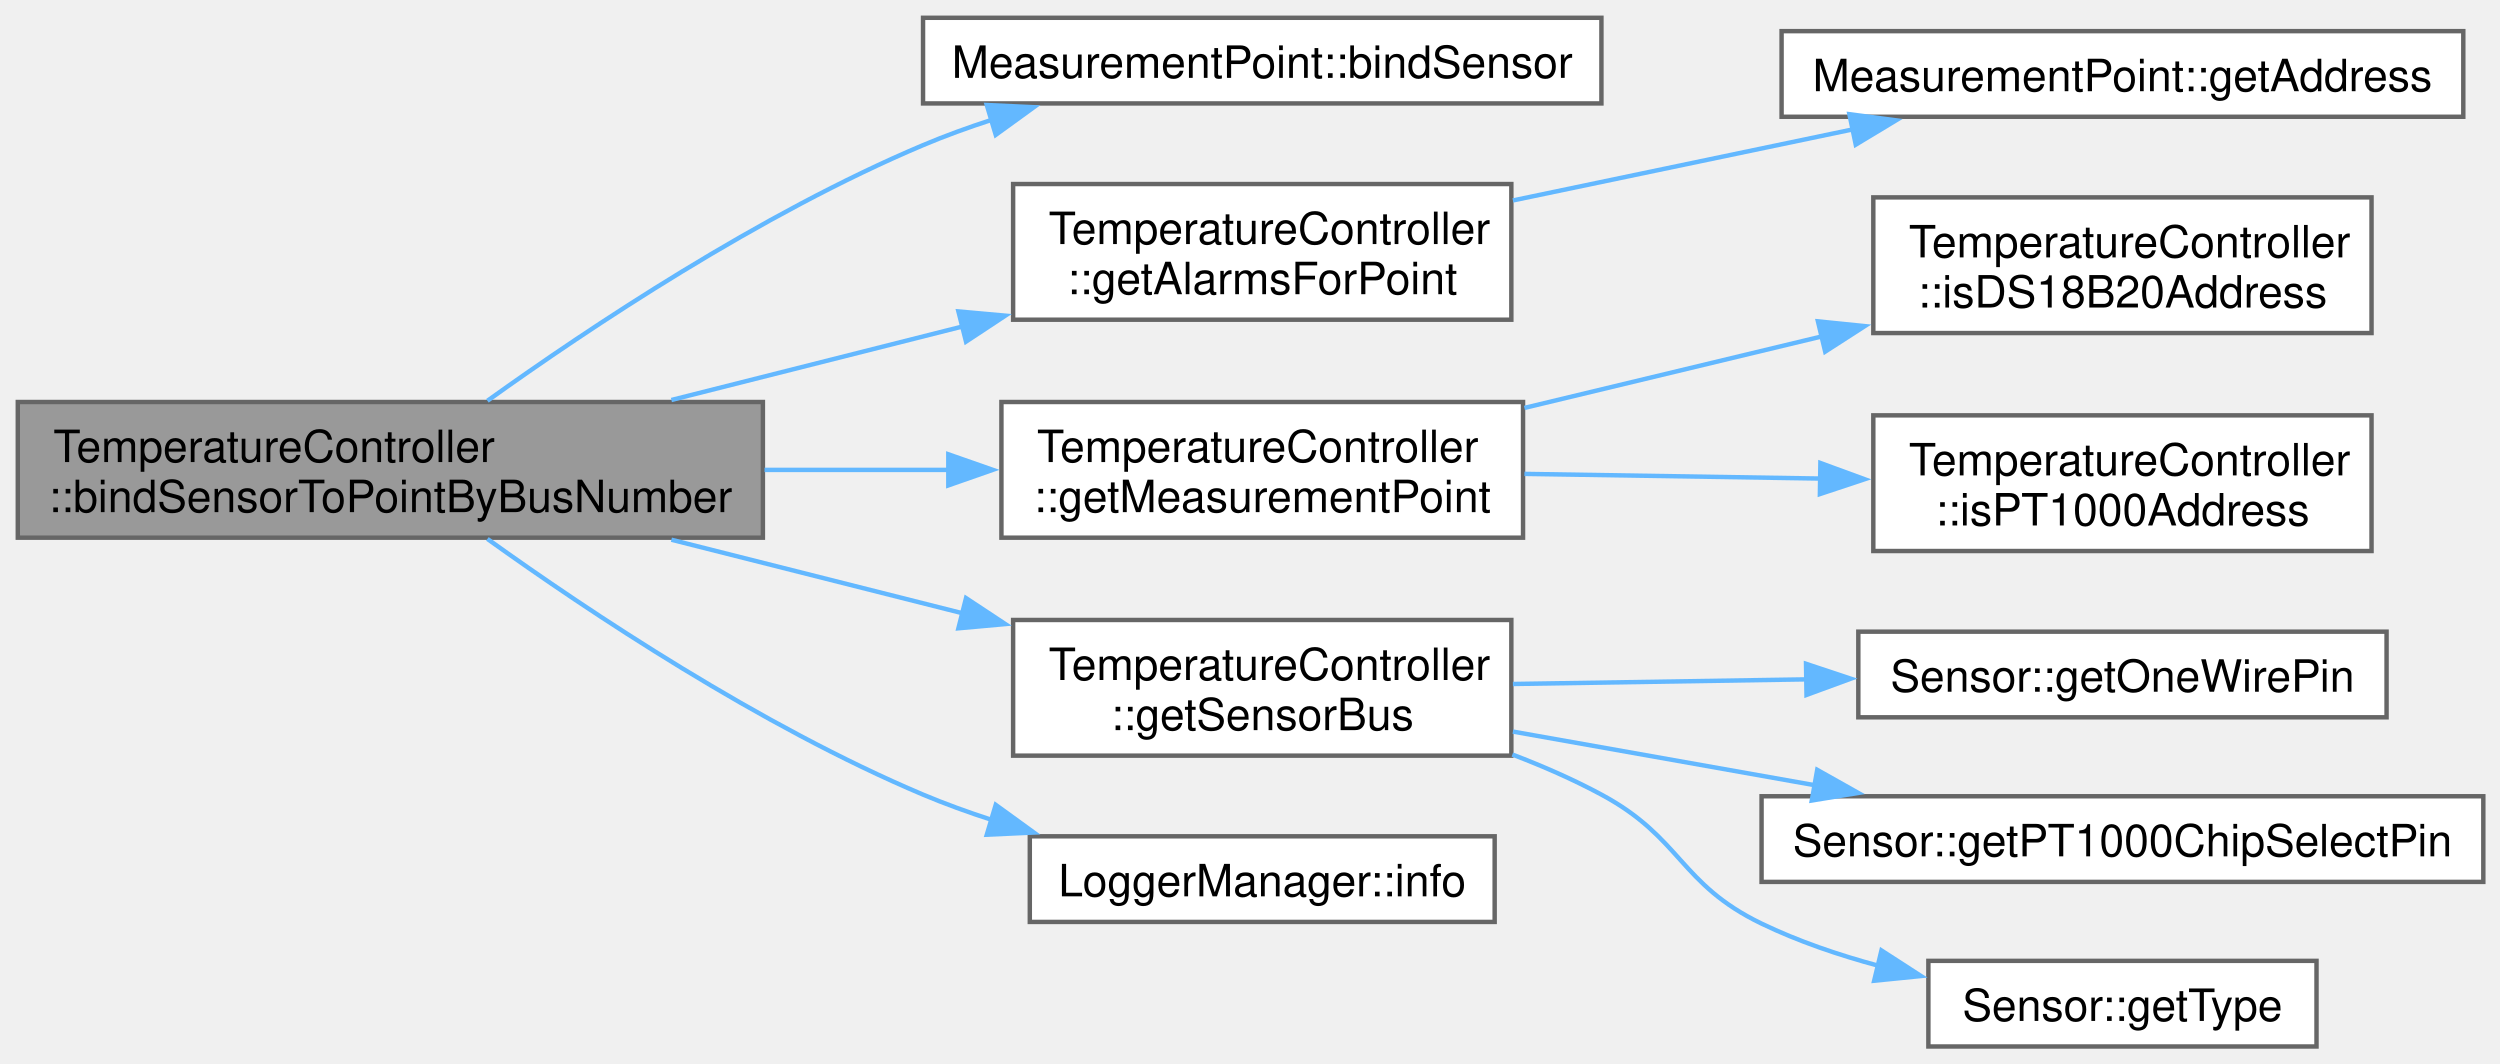
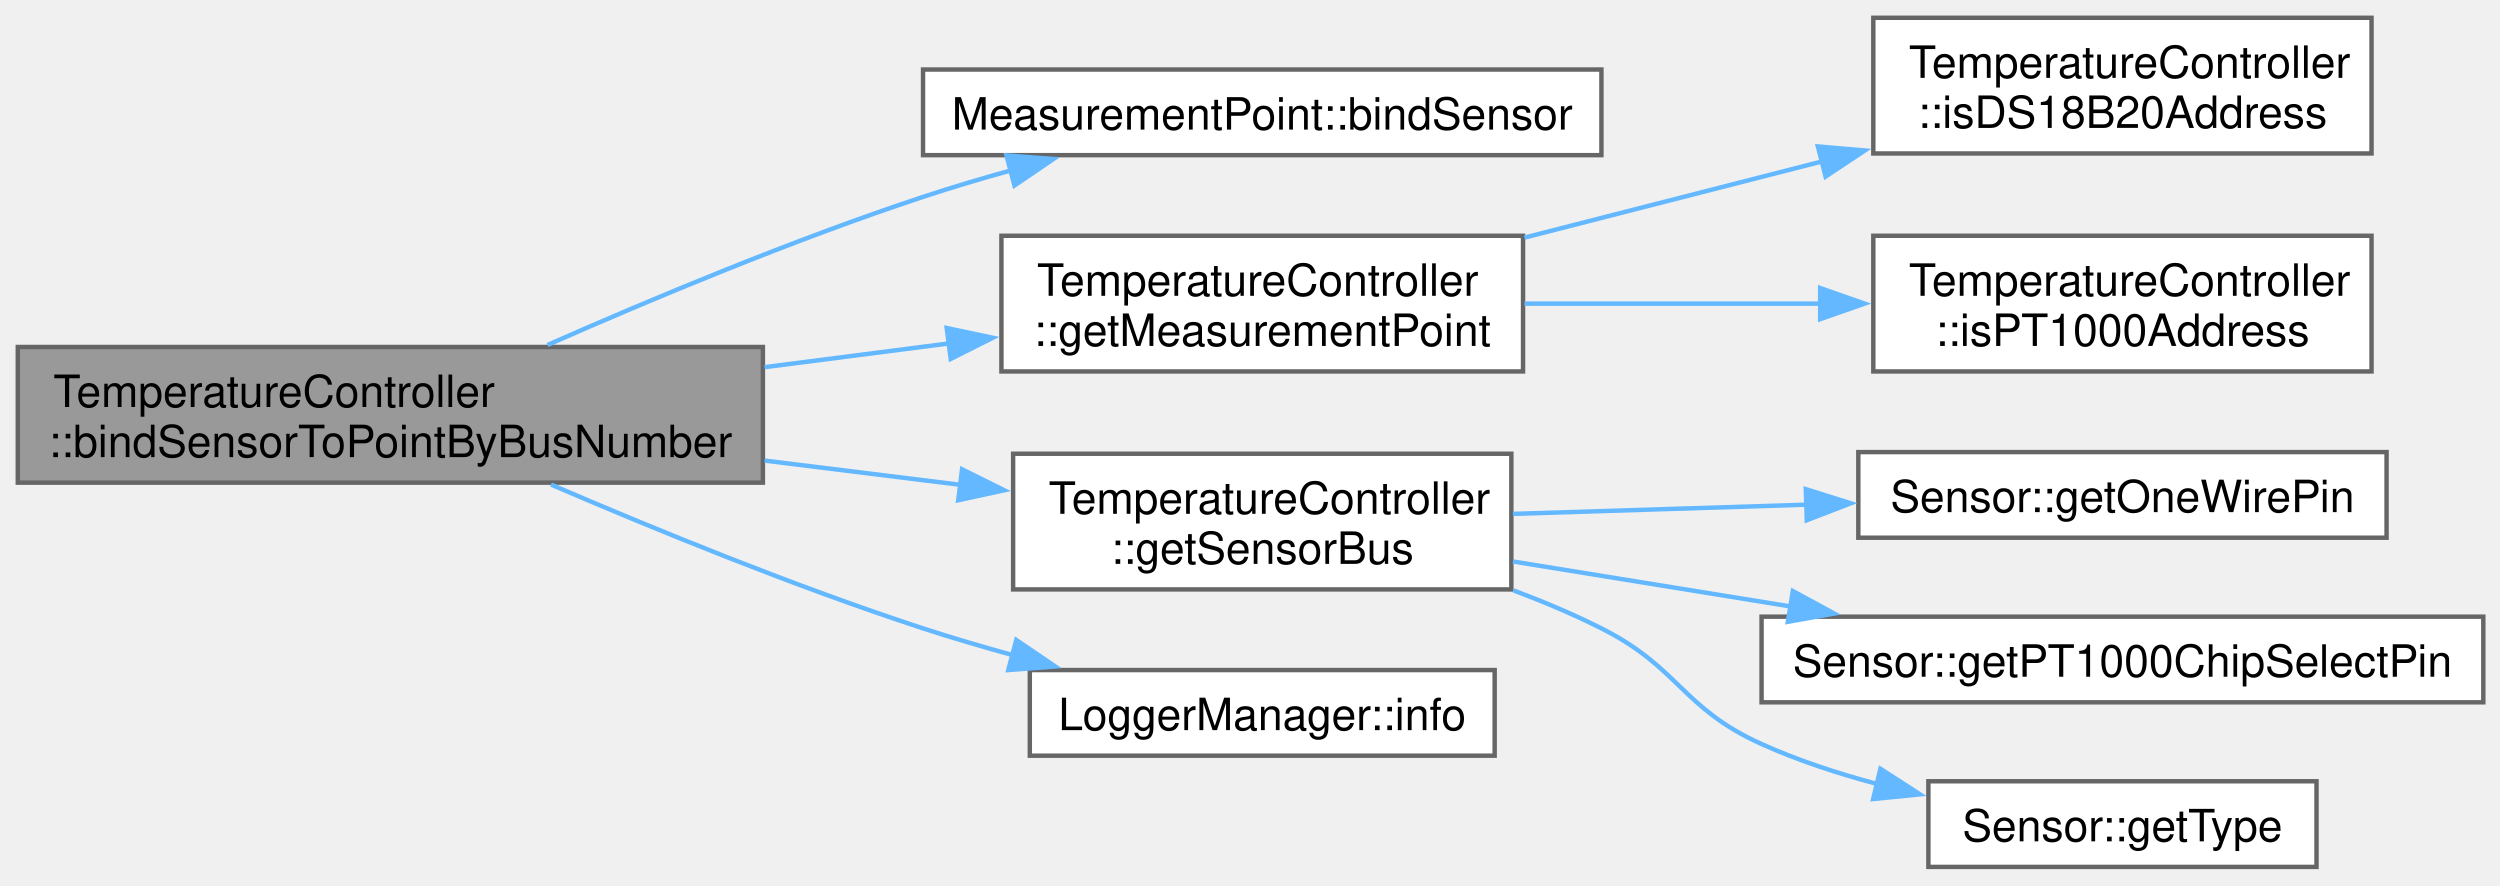
- <svg xmlns="http://www.w3.org/2000/svg" xmlns:xlink="http://www.w3.org/1999/xlink" width="562pt" height="239pt" viewBox="0.00 0.00 562.00 239.00">
-   <g id="graph0" class="graph" transform="scale(1 1) rotate(0) translate(4 235.25)">
+ <svg xmlns="http://www.w3.org/2000/svg" xmlns:xlink="http://www.w3.org/1999/xlink" width="562pt" height="199pt" viewBox="0.00 0.00 562.00 199.00">
+   <g id="graph0" class="graph" transform="scale(1 1) rotate(0) translate(4 194.88)">
    <g id="Node000001" class="node">
      <g id="a_Node000001">
        <a xlink:title="Bind sensor to measurement point by bus number.">
-           <polygon fill="#999999" stroke="#666666" points="167.5,-144.88 0,-144.88 0,-114.38 167.5,-114.38 167.5,-144.88" />
-           <text xml:space="preserve" text-anchor="start" x="8" y="-131.38" font-family="Helvetica,sans-Serif" font-size="10.00">TemperatureController</text>
-           <text xml:space="preserve" text-anchor="middle" x="83.75" y="-120.12" font-family="Helvetica,sans-Serif" font-size="10.00">::bindSensorToPointByBusNumber</text>
+           <polygon fill="#999999" stroke="#666666" points="167.5,-116.88 0,-116.88 0,-86.38 167.5,-86.38 167.5,-116.88" />
+           <text xml:space="preserve" text-anchor="start" x="8" y="-103.38" font-family="Helvetica,sans-Serif" font-size="10.00">TemperatureController</text>
+           <text xml:space="preserve" text-anchor="middle" x="83.75" y="-92.12" font-family="Helvetica,sans-Serif" font-size="10.00">::bindSensorToPointByBusNumber</text>
        </a>
      </g>
    </g>
    <g id="Node000002" class="node">
      <g id="a_Node000002">
        <a xlink:href="class_measurement_point.html#a3c3af28d9aabc9e5b9e2e370eaa29ce0" target="_top" xlink:title="Bind a physical sensor to this measurement point.">
-           <polygon fill="white" stroke="#666666" points="356,-231.25 203.5,-231.25 203.5,-212 356,-212 356,-231.25" />
-           <text xml:space="preserve" text-anchor="middle" x="279.75" y="-217.75" font-family="Helvetica,sans-Serif" font-size="10.00">MeasurementPoint::bindSensor</text>
+           <polygon fill="white" stroke="#666666" points="356,-179.25 203.5,-179.25 203.5,-160 356,-160 356,-179.25" />
+           <text xml:space="preserve" text-anchor="middle" x="279.75" y="-165.75" font-family="Helvetica,sans-Serif" font-size="10.00">MeasurementPoint::bindSensor</text>
        </a>
      </g>
    </g>
    <g id="edge1_Node000001_Node000002" class="edge">
      <g id="a_edge1_Node000001_Node000002">
        <a xlink:title=" ">
-           <path fill="none" stroke="#63b8ff" d="M105.57,-145.15C128.48,-161.58 166.93,-187.2 203.5,-202.62 208.44,-204.71 213.66,-206.6 218.96,-208.32" />
-           <polygon fill="#63b8ff" stroke="#63b8ff" points="217.83,-211.64 228.42,-211.15 219.84,-204.93 217.83,-211.64" />
+           <path fill="none" stroke="#63b8ff" d="M119.07,-117.33C142.52,-127.67 174.49,-141.03 203.5,-150.62 209.96,-152.76 216.81,-154.8 223.63,-156.68" />
+           <polygon fill="#63b8ff" stroke="#63b8ff" points="222.25,-159.94 232.81,-159.13 224.05,-153.17 222.25,-159.94" />
        </a>
      </g>
    </g>
    <g id="Node000003" class="node">
      <g id="a_Node000003">
-         <a xlink:href="class_temperature_controller.html#a880028883101197527de57f626e14512" target="_top" xlink:title="Get all alarms associated with a measurement point.">
-           <polygon fill="white" stroke="#666666" points="335.75,-193.88 223.75,-193.88 223.75,-163.38 335.75,-163.38 335.75,-193.88" />
-           <text xml:space="preserve" text-anchor="start" x="231.75" y="-180.38" font-family="Helvetica,sans-Serif" font-size="10.00">TemperatureController</text>
-           <text xml:space="preserve" text-anchor="middle" x="279.75" y="-169.12" font-family="Helvetica,sans-Serif" font-size="10.00">::getAlarmsForPoint</text>
+         <a xlink:href="class_temperature_controller.html#a494f057c234b4ff7526bde271aec9267" target="_top" xlink:title="Get measurement point by address.">
+           <polygon fill="white" stroke="#666666" points="338.38,-141.88 221.12,-141.88 221.12,-111.38 338.38,-111.38 338.38,-141.88" />
+           <text xml:space="preserve" text-anchor="start" x="229.12" y="-128.38" font-family="Helvetica,sans-Serif" font-size="10.00">TemperatureController</text>
+           <text xml:space="preserve" text-anchor="middle" x="279.75" y="-117.12" font-family="Helvetica,sans-Serif" font-size="10.00">::getMeasurementPoint</text>
        </a>
      </g>
    </g>
    <g id="edge2_Node000001_Node000003" class="edge">
      <g id="a_edge2_Node000001_Node000003">
        <a xlink:title=" ">
-           <path fill="none" stroke="#63b8ff" d="M146.93,-145.33C167.89,-150.62 191.34,-156.55 212.58,-161.91" />
-           <polygon fill="#63b8ff" stroke="#63b8ff" points="211.45,-165.24 222,-164.29 213.16,-158.45 211.45,-165.24" />
+           <path fill="none" stroke="#63b8ff" d="M167.87,-112.34C181.77,-114.13 196.06,-115.97 209.56,-117.71" />
+           <polygon fill="#63b8ff" stroke="#63b8ff" points="208.82,-121.14 219.19,-118.95 209.72,-114.2 208.82,-121.14" />
        </a>
      </g>
    </g>
-     <g id="Node000005" class="node">
-       <g id="a_Node000005">
-         <a xlink:href="class_temperature_controller.html#a494f057c234b4ff7526bde271aec9267" target="_top" xlink:title="Get measurement point by address.">
-           <polygon fill="white" stroke="#666666" points="338.38,-144.88 221.12,-144.88 221.12,-114.38 338.38,-114.38 338.38,-144.88" />
-           <text xml:space="preserve" text-anchor="start" x="229.12" y="-131.38" font-family="Helvetica,sans-Serif" font-size="10.00">TemperatureController</text>
-           <text xml:space="preserve" text-anchor="middle" x="279.75" y="-120.12" font-family="Helvetica,sans-Serif" font-size="10.00">::getMeasurementPoint</text>
+     <g id="Node000006" class="node">
+       <g id="a_Node000006">
+         <a xlink:href="class_temperature_controller.html#a01e04714a1712aa10c34276850971a12" target="_top" xlink:title="Get bus number for a sensor.">
+           <polygon fill="white" stroke="#666666" points="335.75,-92.88 223.75,-92.88 223.75,-62.38 335.75,-62.38 335.75,-92.88" />
+           <text xml:space="preserve" text-anchor="start" x="231.75" y="-79.38" font-family="Helvetica,sans-Serif" font-size="10.00">TemperatureController</text>
+           <text xml:space="preserve" text-anchor="middle" x="279.75" y="-68.12" font-family="Helvetica,sans-Serif" font-size="10.00">::getSensorBus</text>
        </a>
      </g>
    </g>
-     <g id="edge4_Node000001_Node000005" class="edge">
-       <g id="a_edge4_Node000001_Node000005">
+     <g id="edge5_Node000001_Node000006" class="edge">
+       <g id="a_edge5_Node000001_Node000006">
        <a xlink:title=" ">
-           <path fill="none" stroke="#63b8ff" d="M167.87,-129.62C181.77,-129.62 196.06,-129.62 209.56,-129.62" />
-           <polygon fill="#63b8ff" stroke="#63b8ff" points="209.18,-133.13 219.18,-129.63 209.18,-126.13 209.18,-133.13" />
+           <path fill="none" stroke="#63b8ff" d="M167.87,-91.34C182.64,-89.52 197.84,-87.63 212.08,-85.87" />
+           <polygon fill="#63b8ff" stroke="#63b8ff" points="212.27,-89.38 221.76,-84.67 211.41,-82.43 212.27,-89.38" />
        </a>
      </g>
    </g>
-     <g id="Node000008" class="node">
-       <g id="a_Node000008">
-         <a xlink:href="class_temperature_controller.html#a01e04714a1712aa10c34276850971a12" target="_top" xlink:title="Get bus number for a sensor.">
-           <polygon fill="white" stroke="#666666" points="335.75,-95.88 223.75,-95.88 223.75,-65.38 335.75,-65.38 335.75,-95.88" />
-           <text xml:space="preserve" text-anchor="start" x="231.75" y="-82.38" font-family="Helvetica,sans-Serif" font-size="10.00">TemperatureController</text>
-           <text xml:space="preserve" text-anchor="middle" x="279.75" y="-71.12" font-family="Helvetica,sans-Serif" font-size="10.00">::getSensorBus</text>
+     <g id="Node000010" class="node">
+       <g id="a_Node000010">
+         <a xlink:href="class_logger_manager.html#a5c1373ccc47f4112b596fe6f84fbbc21" target="_top" xlink:title="Log informational message (static convenience method)">
+           <polygon fill="white" stroke="#666666" points="332,-44.25 227.5,-44.25 227.5,-25 332,-25 332,-44.25" />
+           <text xml:space="preserve" text-anchor="middle" x="279.75" y="-30.75" font-family="Helvetica,sans-Serif" font-size="10.00">LoggerManager::info</text>
        </a>
      </g>
    </g>
-     <g id="edge7_Node000001_Node000008" class="edge">
-       <g id="a_edge7_Node000001_Node000008">
+     <g id="edge9_Node000001_Node000010" class="edge">
+       <g id="a_edge9_Node000001_Node000010">
        <a xlink:title=" ">
-           <path fill="none" stroke="#63b8ff" d="M146.93,-113.92C167.89,-108.63 191.34,-102.7 212.58,-97.34" />
-           <polygon fill="#63b8ff" stroke="#63b8ff" points="213.16,-100.8 222,-94.96 211.45,-94.01 213.16,-100.8" />
-         </a>
-       </g>
-     </g>
-     <g id="Node000012" class="node">
-       <g id="a_Node000012">
-         <a xlink:href="class_logger_manager.html#a5c1373ccc47f4112b596fe6f84fbbc21" target="_top" xlink:title="Log informational message (static convenience method)">
-           <polygon fill="white" stroke="#666666" points="332,-47.25 227.5,-47.25 227.5,-28 332,-28 332,-47.25" />
-           <text xml:space="preserve" text-anchor="middle" x="279.75" y="-33.75" font-family="Helvetica,sans-Serif" font-size="10.00">LoggerManager::info</text>
-         </a>
-       </g>
-     </g>
-     <g id="edge11_Node000001_Node000012" class="edge">
-       <g id="a_edge11_Node000001_Node000012">
-         <a xlink:title=" ">
-           <path fill="none" stroke="#63b8ff" d="M105.57,-114.1C128.48,-97.67 166.93,-72.05 203.5,-56.62 208.44,-54.54 213.66,-52.65 218.96,-50.93" />
-           <polygon fill="#63b8ff" stroke="#63b8ff" points="219.84,-54.32 228.42,-48.1 217.83,-47.61 219.84,-54.32" />
+           <path fill="none" stroke="#63b8ff" d="M119.87,-85.95C143.27,-75.88 174.86,-62.98 203.5,-53.62 210.06,-51.48 217,-49.44 223.91,-47.54" />
+           <polygon fill="#63b8ff" stroke="#63b8ff" points="224.46,-51.01 233.23,-45.06 222.66,-44.25 224.46,-51.01" />
        </a>
      </g>
    </g>
    <g id="Node000004" class="node">
      <g id="a_Node000004">
-         <a xlink:href="class_measurement_point.html#a7b74a18d86e0e545264a774aa2c31cad" target="_top" xlink:title="Get measurement point address.">
-           <polygon fill="white" stroke="#666666" points="549.75,-228.25 396.5,-228.25 396.5,-209 549.75,-209 549.75,-228.25" />
-           <text xml:space="preserve" text-anchor="middle" x="473.12" y="-214.75" font-family="Helvetica,sans-Serif" font-size="10.00">MeasurementPoint::getAddress</text>
-         </a>
-       </g>
-     </g>
-     <g id="edge3_Node000003_Node000004" class="edge">
-       <g id="a_edge3_Node000003_Node000004">
-         <a xlink:title=" ">
-           <path fill="none" stroke="#63b8ff" d="M336.1,-190.19C360.13,-195.22 388.31,-201.11 412.77,-206.22" />
-           <polygon fill="#63b8ff" stroke="#63b8ff" points="411.74,-209.58 422.24,-208.2 413.17,-202.73 411.74,-209.58" />
-         </a>
-       </g>
-     </g>
-     <g id="Node000006" class="node">
-       <g id="a_Node000006">
        <a xlink:href="class_temperature_controller.html#ad322a5bab8d5788a586206004248f673" target="_top" xlink:title="Check if address is for DS18B20 sensor.">
          <polygon fill="white" stroke="#666666" points="529.12,-190.88 417.12,-190.88 417.12,-160.38 529.12,-160.38 529.12,-190.88" />
          <text xml:space="preserve" text-anchor="start" x="425.12" y="-177.38" font-family="Helvetica,sans-Serif" font-size="10.00">TemperatureController</text>
          <text xml:space="preserve" text-anchor="middle" x="473.12" y="-166.12" font-family="Helvetica,sans-Serif" font-size="10.00">::isDS18B20Address</text>
        </a>
      </g>
    </g>
-     <g id="edge5_Node000005_Node000006" class="edge">
-       <g id="a_edge5_Node000005_Node000006">
+     <g id="edge3_Node000003_Node000004" class="edge">
+       <g id="a_edge3_Node000003_Node000004">
        <a xlink:title=" ">
-           <path fill="none" stroke="#63b8ff" d="M338.69,-143.55C359.77,-148.62 383.76,-154.38 405.53,-159.62" />
-           <polygon fill="#63b8ff" stroke="#63b8ff" points="404.67,-163.01 415.21,-161.94 406.3,-156.2 404.67,-163.01" />
+           <path fill="none" stroke="#63b8ff" d="M338.69,-141.46C359.86,-146.88 383.98,-153.06 405.82,-158.65" />
+           <polygon fill="#63b8ff" stroke="#63b8ff" points="404.66,-161.96 415.21,-161.05 406.39,-155.18 404.66,-161.96" />
        </a>
      </g>
    </g>
-     <g id="Node000007" class="node">
-       <g id="a_Node000007">
+     <g id="Node000005" class="node">
+       <g id="a_Node000005">
        <a xlink:href="class_temperature_controller.html#a13125ddcf29cb56d27403818543618af" target="_top" xlink:title="Check if address is for PT1000 sensor.">
          <polygon fill="white" stroke="#666666" points="529.12,-141.88 417.12,-141.88 417.12,-111.38 529.12,-111.38 529.12,-141.88" />
          <text xml:space="preserve" text-anchor="start" x="425.12" y="-128.38" font-family="Helvetica,sans-Serif" font-size="10.00">TemperatureController</text>
          <text xml:space="preserve" text-anchor="middle" x="473.12" y="-117.12" font-family="Helvetica,sans-Serif" font-size="10.00">::isPT1000Address</text>
        </a>
      </g>
    </g>
-     <g id="edge6_Node000005_Node000007" class="edge">
-       <g id="a_edge6_Node000005_Node000007">
+     <g id="edge4_Node000003_Node000005" class="edge">
+       <g id="a_edge4_Node000003_Node000005">
        <a xlink:title=" ">
-           <path fill="none" stroke="#63b8ff" d="M338.69,-128.72C359.67,-128.39 383.54,-128.01 405.23,-127.67" />
-           <polygon fill="#63b8ff" stroke="#63b8ff" points="405.22,-131.17 415.17,-127.52 405.11,-124.18 405.22,-131.17" />
+           <path fill="none" stroke="#63b8ff" d="M338.69,-126.62C359.67,-126.62 383.54,-126.62 405.23,-126.62" />
+           <polygon fill="#63b8ff" stroke="#63b8ff" points="405.17,-130.13 415.17,-126.63 405.17,-123.13 405.17,-130.13" />
        </a>
      </g>
    </g>
-     <g id="Node000009" class="node">
-       <g id="a_Node000009">
+     <g id="Node000007" class="node">
+       <g id="a_Node000007">
        <a xlink:href="class_sensor.html#ac42da3a37b0d6a9622344fe83f4c9047" target="_top" xlink:title="Get OneWire bus pin.">
          <polygon fill="white" stroke="#666666" points="532.5,-93.25 413.75,-93.25 413.75,-74 532.5,-74 532.5,-93.25" />
          <text xml:space="preserve" text-anchor="middle" x="473.12" y="-79.75" font-family="Helvetica,sans-Serif" font-size="10.00">Sensor::getOneWirePin</text>
        </a>
      </g>
    </g>
-     <g id="edge8_Node000008_Node000009" class="edge">
-       <g id="a_edge8_Node000008_Node000009">
+     <g id="edge6_Node000006_Node000007" class="edge">
+       <g id="a_edge6_Node000006_Node000007">
        <a xlink:title=" ">
-           <path fill="none" stroke="#63b8ff" d="M336.1,-81.49C356.69,-81.82 380.32,-82.19 402.06,-82.53" />
-           <polygon fill="#63b8ff" stroke="#63b8ff" points="401.99,-86.03 412.05,-82.68 402.1,-79.03 401.99,-86.03" />
+           <path fill="none" stroke="#63b8ff" d="M336.1,-79.36C356.69,-80.01 380.32,-80.75 402.06,-81.43" />
+           <polygon fill="#63b8ff" stroke="#63b8ff" points="401.94,-84.93 412.05,-81.74 402.16,-77.93 401.94,-84.93" />
        </a>
      </g>
    </g>
-     <g id="Node000010" class="node">
-       <g id="a_Node000010">
+     <g id="Node000008" class="node">
+       <g id="a_Node000008">
        <a xlink:href="class_sensor.html#a6f57825e90b759ccdb9fe07b3a36953d" target="_top" xlink:title="Get PT1000 chip select pin.">
          <polygon fill="white" stroke="#666666" points="554.25,-56.25 392,-56.25 392,-37 554.25,-37 554.25,-56.25" />
          <text xml:space="preserve" text-anchor="middle" x="473.12" y="-42.75" font-family="Helvetica,sans-Serif" font-size="10.00">Sensor::getPT1000ChipSelectPin</text>
        </a>
      </g>
    </g>
-     <g id="edge9_Node000008_Node000010" class="edge">
-       <g id="a_edge9_Node000008_Node000010">
+     <g id="edge7_Node000006_Node000008" class="edge">
+       <g id="a_edge7_Node000006_Node000008">
        <a xlink:title=" ">
-           <path fill="none" stroke="#63b8ff" d="M336.1,-70.79C357.35,-67.02 381.85,-62.66 404.15,-58.7" />
-           <polygon fill="#63b8ff" stroke="#63b8ff" points="404.51,-62.19 413.74,-57 403.29,-55.3 404.51,-62.19" />
+           <path fill="none" stroke="#63b8ff" d="M336.1,-68.66C355.57,-65.51 377.76,-61.91 398.5,-58.55" />
+           <polygon fill="#63b8ff" stroke="#63b8ff" points="399.03,-62.01 408.34,-56.96 397.91,-55.1 399.03,-62.01" />
        </a>
      </g>
    </g>
-     <g id="Node000011" class="node">
-       <g id="a_Node000011">
+     <g id="Node000009" class="node">
+       <g id="a_Node000009">
        <a xlink:href="class_sensor.html#a0f6f095e7cfdfffb2a395dfdae7cfa53" target="_top" xlink:title="Get sensor type.">
          <polygon fill="white" stroke="#666666" points="516.75,-19.25 429.5,-19.25 429.5,0 516.75,0 516.75,-19.25" />
          <text xml:space="preserve" text-anchor="middle" x="473.12" y="-5.75" font-family="Helvetica,sans-Serif" font-size="10.00">Sensor::getType</text>
        </a>
      </g>
    </g>
-     <g id="edge10_Node000008_Node000011" class="edge">
-       <g id="a_edge10_Node000008_Node000011">
+     <g id="edge8_Node000006_Node000009" class="edge">
+       <g id="a_edge8_Node000006_Node000009">
        <a xlink:title=" ">
-           <path fill="none" stroke="#63b8ff" d="M335.98,-65.63C342.89,-63 349.72,-60 356,-56.62 374.09,-46.89 373.5,-36.55 392,-27.62 400.22,-23.66 409.33,-20.55 418.38,-18.12" />
-           <polygon fill="#63b8ff" stroke="#63b8ff" points="418.95,-21.59 427.85,-15.84 417.31,-14.78 418.95,-21.59" />
+           <path fill="none" stroke="#63b8ff" d="M336.22,-62.16C343.01,-59.62 349.76,-56.77 356,-53.62 373.62,-44.74 374,-35.73 392,-27.62 400.13,-23.96 409.08,-21.01 417.95,-18.65" />
+           <polygon fill="#63b8ff" stroke="#63b8ff" points="418.72,-22.06 427.62,-16.31 417.08,-15.26 418.72,-22.06" />
        </a>
      </g>
    </g>
  </g>
</svg>
